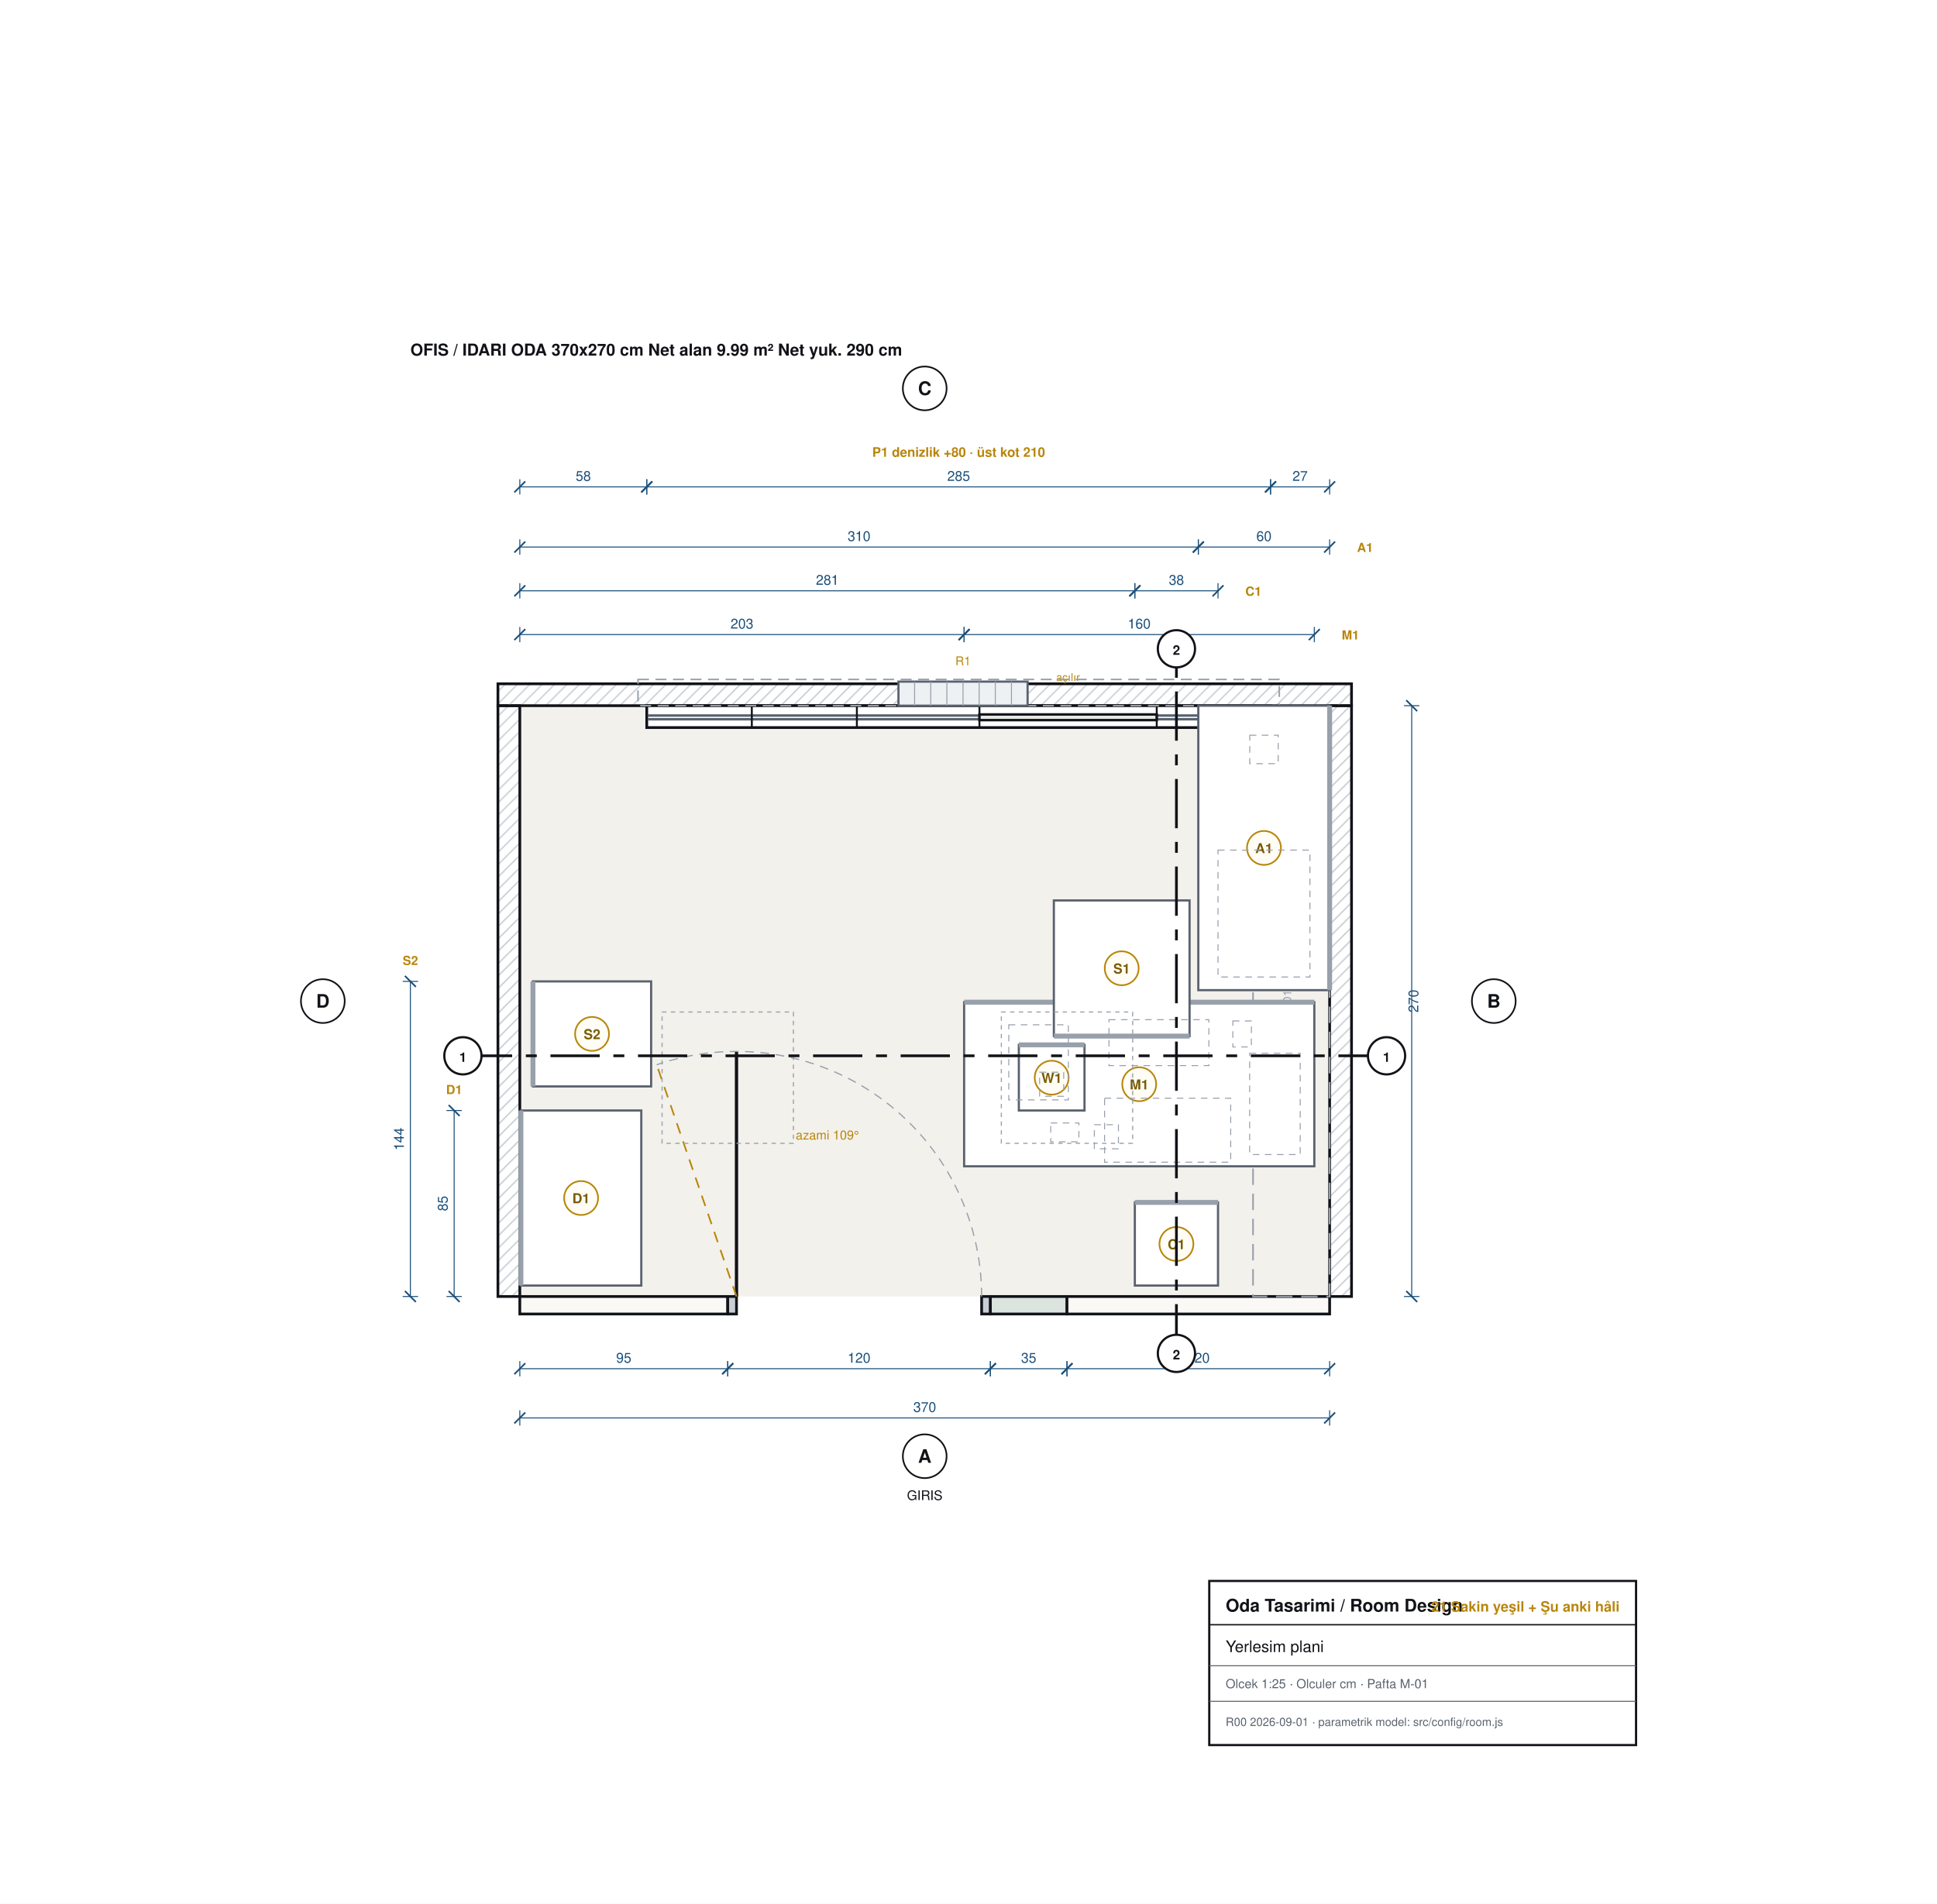
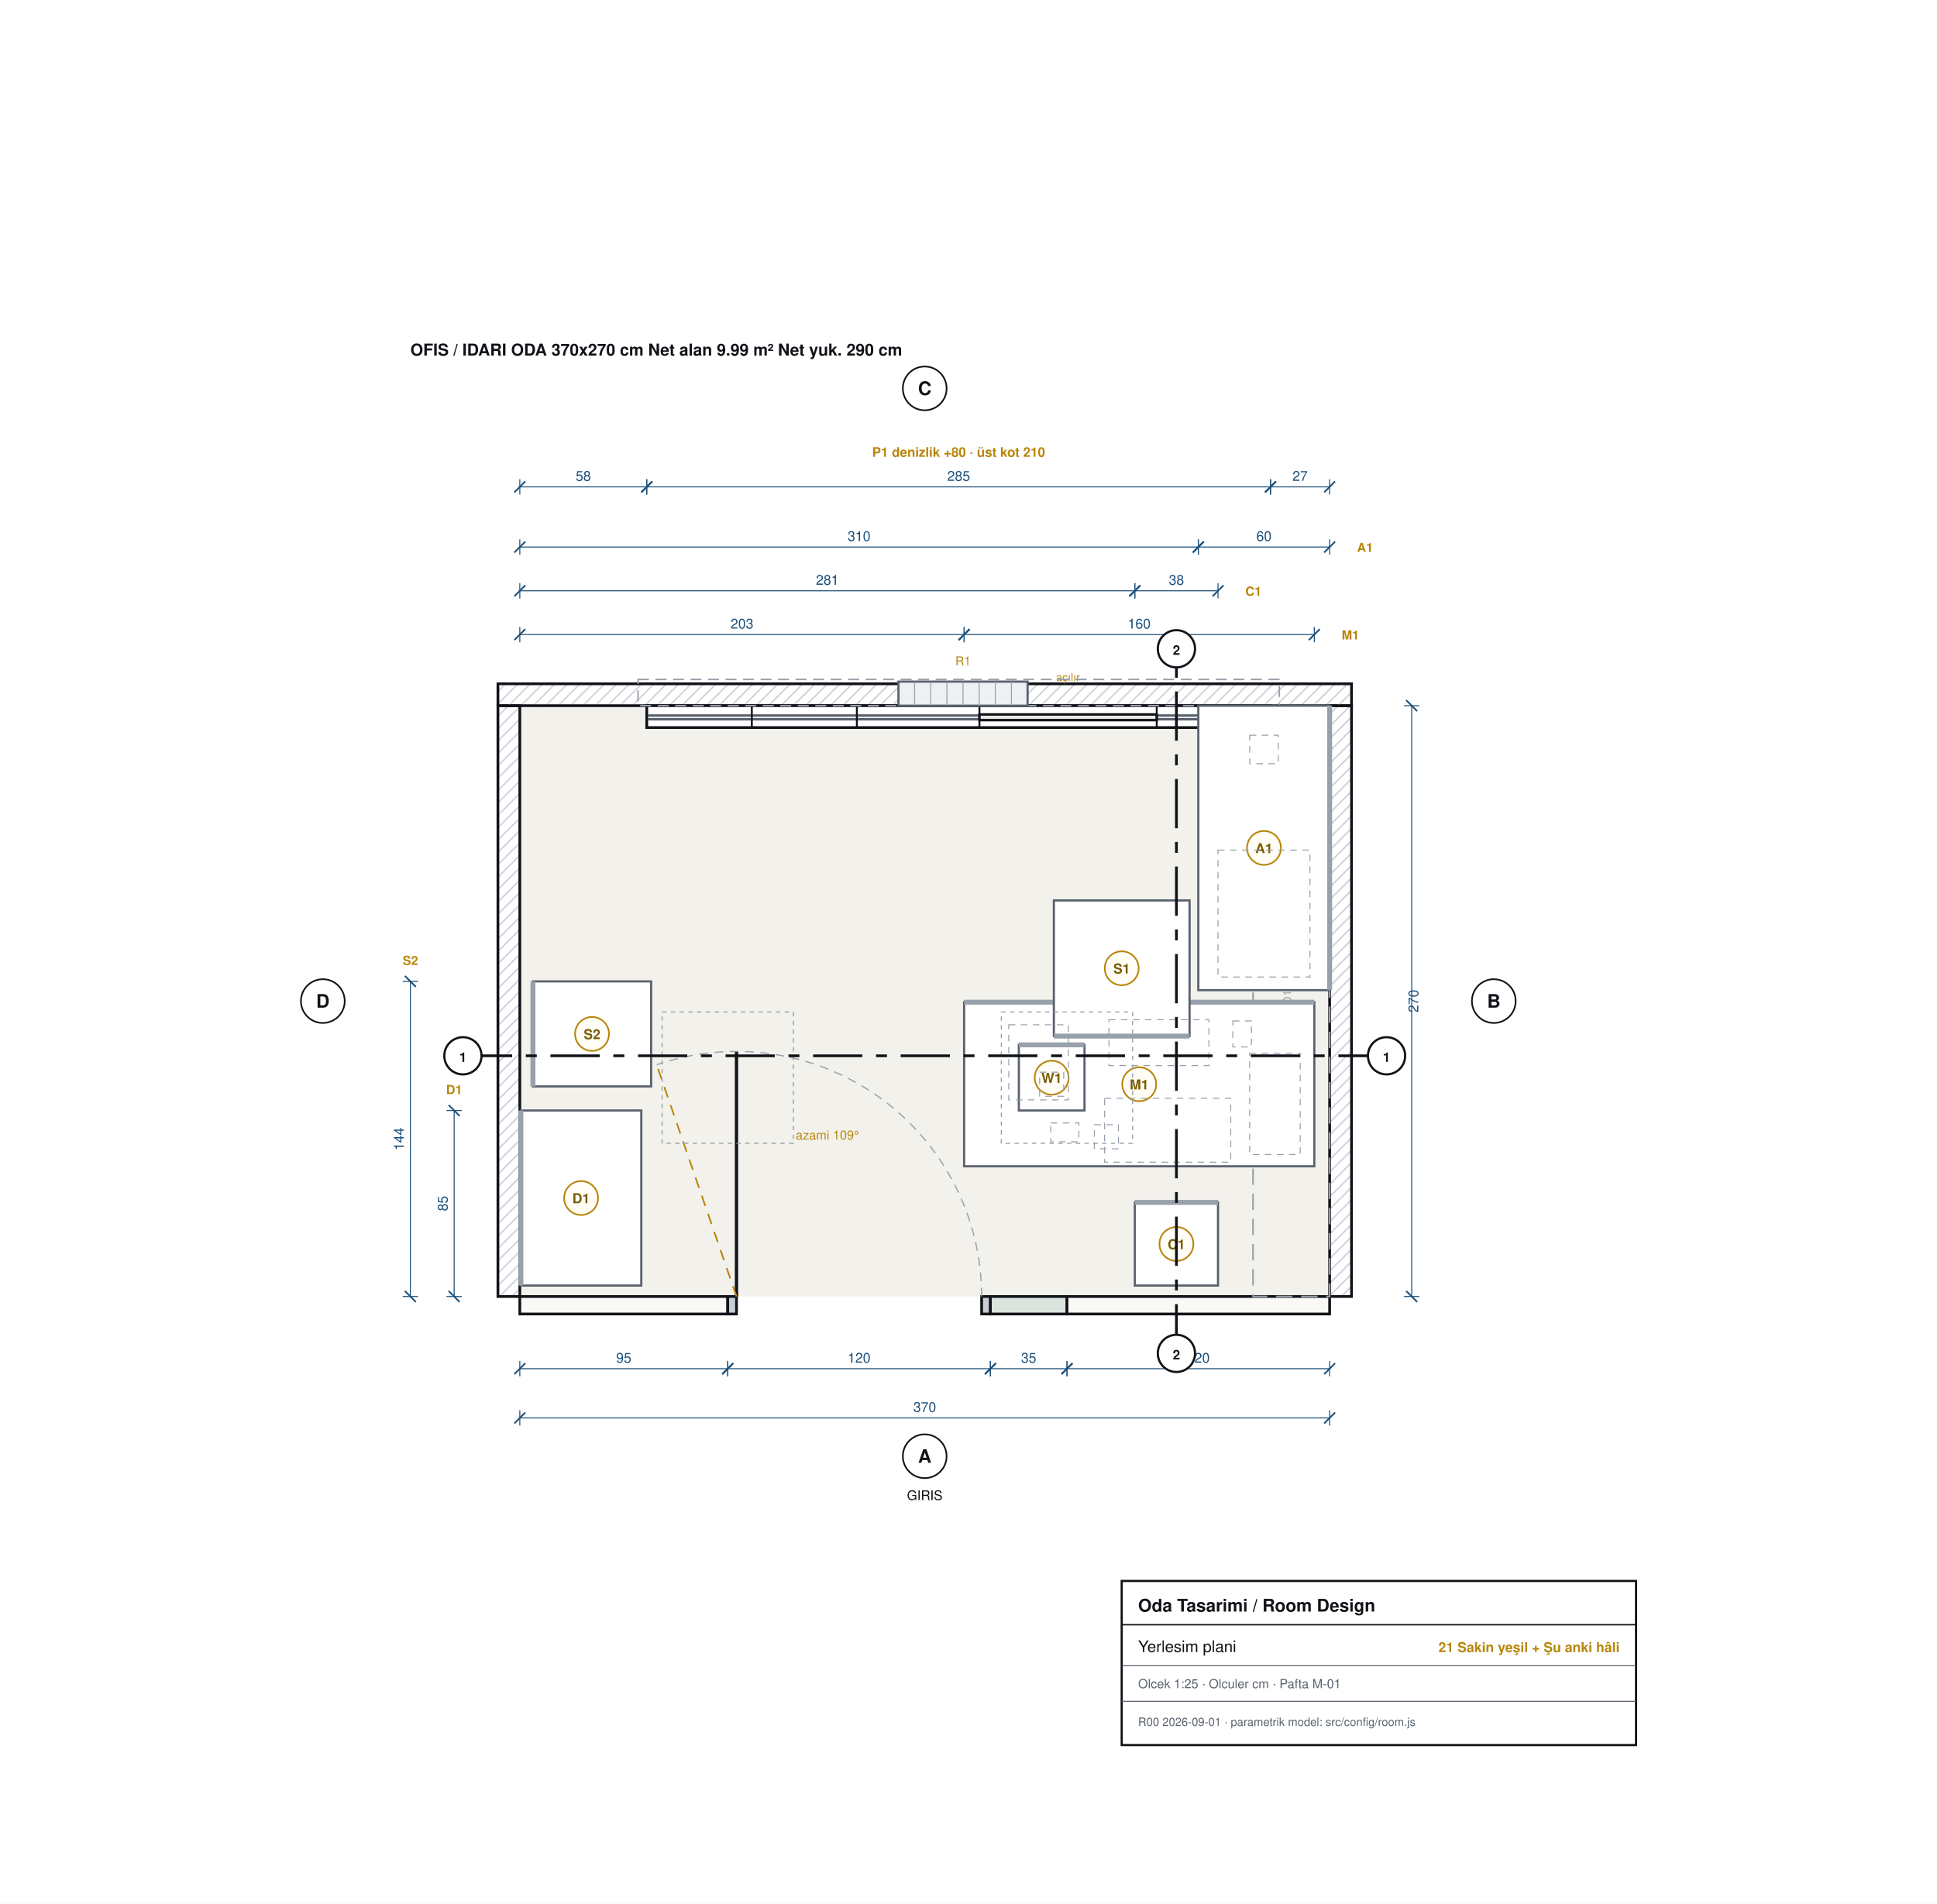
<svg xmlns="http://www.w3.org/2000/svg" width="354mm" height="348mm" viewBox="0 0 354 348" font-family="Helvetica,Arial,sans-serif">
  <rect width="354" height="348" fill="#ffffff" />
  <rect x="95.00" y="129.00" width="148.00" height="108.00" fill="#f3f1ec" stroke="none" stroke-width="0" />
  <defs>
    <pattern id="h" width="1.6" height="1.6" patternTransform="rotate(45)" patternUnits="userSpaceOnUse">
      <line x1="0" y1="0" x2="0" y2="1.6" stroke="#c9ced6" stroke-width="0.5" />
    </pattern>
  </defs>
  <rect x="91.00" y="129.00" width="4.00" height="108.00" fill="url(#h)" stroke="#111318" stroke-width="0.5" />
  <rect x="243.00" y="129.00" width="4.00" height="108.00" fill="url(#h)" stroke="#111318" stroke-width="0.5" />
  <rect x="91.00" y="125.00" width="156.00" height="4.00" fill="url(#h)" stroke="#111318" stroke-width="0.5" />
  <rect x="95.00" y="237.00" width="38.00" height="3.20" fill="#faf9f6" stroke="#111318" stroke-width="0.5" />
  <rect x="133.00" y="237.00" width="1.60" height="3.20" fill="#c9ced6" stroke="#111318" stroke-width="0.5" />
  <rect x="179.40" y="237.00" width="1.60" height="3.20" fill="#c9ced6" stroke="#111318" stroke-width="0.5" />
  <line x1="134.60" y1="237.00" x2="134.60" y2="192.20" stroke="#111318" stroke-width="0.6" />
  <path d="M 179.40 237.00 A 44.80 44.80 0 0 0 120.01 194.64" fill="none" stroke="#98a0ab" stroke-width="0.22" stroke-dasharray="1.6 1.2" />
  <line x1="134.60" y1="237.00" x2="120.01" y2="194.64" stroke="#b8860b" stroke-width="0.3" stroke-dasharray="2 1.5" />
  <text x="151.20" y="208.30" font-size="2.3" fill="#b8860b" text-anchor="middle">azami 109°</text>
  <rect x="181.00" y="237.00" width="14.00" height="3.20" fill="#dbe4de" stroke="#111318" stroke-width="0.5" />
  <rect x="195.00" y="237.00" width="48.00" height="3.20" fill="#faf9f6" stroke="#111318" stroke-width="0.5" />
  <rect x="118.20" y="129.00" width="114.00" height="4.00" fill="#ffffff" stroke="#111318" stroke-width="0.5" />
  <line x1="118.20" y1="130.80" x2="232.20" y2="130.80" stroke="#5a626e" stroke-width="0.45" />
  <line x1="118.20" y1="131.48" x2="232.20" y2="131.48" stroke="#5a626e" stroke-width="0.45" />
  <line x1="118.20" y1="129.00" x2="118.20" y2="133.00" stroke="#111318" stroke-width="0.35" />
  <line x1="137.40" y1="129.00" x2="137.40" y2="133.00" stroke="#111318" stroke-width="0.35" />
  <line x1="156.60" y1="129.00" x2="156.60" y2="133.00" stroke="#111318" stroke-width="0.35" />
  <line x1="179.00" y1="129.00" x2="179.00" y2="133.00" stroke="#111318" stroke-width="0.35" />
  <rect x="179.00" y="130.60" width="32.40" height="1.04" fill="#e8e8e6" stroke="#111318" stroke-width="0.45" />
  <text x="195.20" y="124.50" font-size="2" fill="#b8860b" text-anchor="middle">açılır</text>
  <line x1="211.40" y1="129.00" x2="211.40" y2="133.00" stroke="#111318" stroke-width="0.35" />
  <line x1="232.20" y1="129.00" x2="232.20" y2="133.00" stroke="#111318" stroke-width="0.35" />
  <rect x="116.60" y="124.20" width="117.20" height="4.80" fill="none" stroke="#98a0ab" stroke-width="0.28" stroke-dasharray="2 1.2" />
  <line x1="95.00" y1="87.60" x2="95.00" y2="90.40" stroke="#1b4f7a" stroke-width="0.18" />
  <line x1="118.20" y1="87.60" x2="118.20" y2="90.40" stroke="#1b4f7a" stroke-width="0.18" />
  <line x1="95.00" y1="89.00" x2="118.20" y2="89.00" stroke="#1b4f7a" stroke-width="0.18" />
  <line x1="94.00" y1="90.00" x2="96.00" y2="88.00" stroke="#1b4f7a" stroke-width="0.3" />
  <line x1="117.20" y1="90.00" x2="119.20" y2="88.00" stroke="#1b4f7a" stroke-width="0.3" />
  <text x="106.60" y="87.90" font-size="2.5" fill="#1b4f7a" text-anchor="middle">58</text>
  <line x1="118.20" y1="87.60" x2="118.20" y2="90.40" stroke="#1b4f7a" stroke-width="0.18" />
  <line x1="232.20" y1="87.60" x2="232.20" y2="90.40" stroke="#1b4f7a" stroke-width="0.18" />
  <line x1="118.20" y1="89.00" x2="232.20" y2="89.00" stroke="#1b4f7a" stroke-width="0.18" />
  <line x1="117.20" y1="90.00" x2="119.20" y2="88.00" stroke="#1b4f7a" stroke-width="0.3" />
  <line x1="231.20" y1="90.00" x2="233.20" y2="88.00" stroke="#1b4f7a" stroke-width="0.3" />
  <text x="175.20" y="87.90" font-size="2.5" fill="#1b4f7a" text-anchor="middle">285</text>
  <line x1="232.20" y1="87.60" x2="232.20" y2="90.40" stroke="#1b4f7a" stroke-width="0.18" />
  <line x1="243.00" y1="87.60" x2="243.00" y2="90.40" stroke="#1b4f7a" stroke-width="0.18" />
  <line x1="232.20" y1="89.00" x2="243.00" y2="89.00" stroke="#1b4f7a" stroke-width="0.18" />
  <line x1="231.20" y1="90.00" x2="233.20" y2="88.00" stroke="#1b4f7a" stroke-width="0.3" />
  <line x1="242.00" y1="90.00" x2="244.00" y2="88.00" stroke="#1b4f7a" stroke-width="0.3" />
  <text x="237.60" y="87.90" font-size="2.5" fill="#1b4f7a" text-anchor="middle">27</text>
  <text x="175.20" y="83.50" font-size="2.4" fill="#b8860b" text-anchor="middle" font-weight="700">P1  denizlik +80  ·  üst kot 210</text>
  <rect x="164.20" y="124.60" width="23.60" height="4.40" fill="#eef1f3" stroke="#5a626e" stroke-width="0.4" />
  <line x1="167.15" y1="124.60" x2="167.15" y2="129.00" stroke="#98a0ab" stroke-width="0.18" />
  <line x1="170.10" y1="124.60" x2="170.10" y2="129.00" stroke="#98a0ab" stroke-width="0.18" />
  <line x1="173.05" y1="124.60" x2="173.05" y2="129.00" stroke="#98a0ab" stroke-width="0.18" />
  <line x1="176.00" y1="124.60" x2="176.00" y2="129.00" stroke="#98a0ab" stroke-width="0.18" />
  <line x1="178.95" y1="124.60" x2="178.95" y2="129.00" stroke="#98a0ab" stroke-width="0.18" />
  <line x1="181.90" y1="124.60" x2="181.90" y2="129.00" stroke="#98a0ab" stroke-width="0.18" />
  <line x1="184.85" y1="124.60" x2="184.85" y2="129.00" stroke="#98a0ab" stroke-width="0.18" />
  <text x="176.00" y="121.60" font-size="2.2" fill="#b8860b" text-anchor="middle">R1</text>
  <rect x="229.00" y="129.00" width="14.00" height="108.00" fill="none" stroke="#98a0ab" stroke-width="0.3" stroke-dasharray="3 1.6" />
  <text x="236.00" y="183.00" font-size="2.1" fill="#98a0ab" text-anchor="middle" transform="rotate(-90 236.00 183.00)">AD1</text>
  <rect x="176.20" y="183.20" width="64.00" height="30.00" fill="#ffffff" stroke="#5a626e" stroke-width="0.4" />
  <line x1="176.20" y1="183.20" x2="240.20" y2="183.20" stroke="#98a0ab" stroke-width="0.9" />
  <circle cx="208.20" cy="198.20" r="3.10" fill="#fffdf5" stroke="#b8860b" stroke-width="0.3" />
  <text x="208.20" y="199.15" font-size="2.5" fill="#7a5c05" text-anchor="middle" font-weight="700">M1</text>
  <rect x="95.20" y="203.00" width="22.00" height="32.00" fill="#ffffff" stroke="#5a626e" stroke-width="0.4" />
  <line x1="95.20" y1="203.00" x2="95.20" y2="235.00" stroke="#98a0ab" stroke-width="0.9" />
  <circle cx="106.20" cy="219.00" r="3.10" fill="#fffdf5" stroke="#b8860b" stroke-width="0.3" />
  <text x="106.20" y="219.95" font-size="2.5" fill="#7a5c05" text-anchor="middle" font-weight="700">D1</text>
  <rect x="192.60" y="164.60" width="24.80" height="24.80" fill="#ffffff" stroke="#5a626e" stroke-width="0.4" />
  <line x1="192.60" y1="189.40" x2="217.40" y2="189.40" stroke="#98a0ab" stroke-width="0.9" />
  <circle cx="205.00" cy="177.00" r="3.10" fill="#fffdf5" stroke="#b8860b" stroke-width="0.3" />
  <text x="205.00" y="177.95" font-size="2.5" fill="#7a5c05" text-anchor="middle" font-weight="700">S1</text>
  <rect x="97.40" y="179.40" width="21.60" height="19.20" fill="#ffffff" stroke="#5a626e" stroke-width="0.4" />
  <line x1="97.40" y1="179.40" x2="97.40" y2="198.60" stroke="#98a0ab" stroke-width="0.9" />
  <circle cx="108.20" cy="189.00" r="3.10" fill="#fffdf5" stroke="#b8860b" stroke-width="0.3" />
  <text x="108.20" y="189.95" font-size="2.5" fill="#7a5c05" text-anchor="middle" font-weight="700">S2</text>
  <rect x="219.00" y="129.00" width="24.00" height="52.00" fill="#ffffff" stroke="#5a626e" stroke-width="0.4" />
  <line x1="243.00" y1="129.00" x2="243.00" y2="181.00" stroke="#98a0ab" stroke-width="0.9" />
  <circle cx="231.00" cy="155.00" r="3.10" fill="#fffdf5" stroke="#b8860b" stroke-width="0.3" />
  <text x="231.00" y="155.95" font-size="2.5" fill="#7a5c05" text-anchor="middle" font-weight="700">A1</text>
  <rect x="207.40" y="219.80" width="15.20" height="15.20" fill="#ffffff" stroke="#5a626e" stroke-width="0.4" />
  <line x1="207.40" y1="219.80" x2="222.60" y2="219.80" stroke="#98a0ab" stroke-width="0.9" />
  <circle cx="215.00" cy="227.40" r="3.10" fill="#fffdf5" stroke="#b8860b" stroke-width="0.3" />
  <text x="215.00" y="228.35" font-size="2.5" fill="#7a5c05" text-anchor="middle" font-weight="700">C1</text>
  <rect x="186.20" y="191.00" width="12.00" height="12.00" fill="#ffffff" stroke="#5a626e" stroke-width="0.4" />
  <line x1="186.20" y1="191.00" x2="198.20" y2="191.00" stroke="#98a0ab" stroke-width="0.9" />
  <circle cx="192.20" cy="197.00" r="3.10" fill="#fffdf5" stroke="#b8860b" stroke-width="0.3" />
  <text x="192.20" y="197.95" font-size="2.5" fill="#7a5c05" text-anchor="middle" font-weight="700">W1</text>
  <rect x="201.87" y="200.75" width="23.05" height="11.70" fill="none" stroke="#98a0ab" stroke-width="0.18" stroke-dasharray="1.2 1" />
  <rect x="228.38" y="192.54" width="9.24" height="18.51" fill="none" stroke="#98a0ab" stroke-width="0.18" stroke-dasharray="1.2 1" />
  <rect x="202.67" y="186.40" width="18.26" height="8.39" fill="none" stroke="#98a0ab" stroke-width="0.18" stroke-dasharray="1.2 1" />
  <rect x="225.31" y="186.63" width="3.39" height="4.75" fill="none" stroke="#98a0ab" stroke-width="0.18" stroke-dasharray="1.2 1" />
  <rect x="184.36" y="187.33" width="10.89" height="13.73" fill="none" stroke="#98a0ab" stroke-width="0.18" stroke-dasharray="1.2 1" />
  <rect x="200.00" y="205.60" width="4.40" height="4.40" fill="none" stroke="#98a0ab" stroke-width="0.18" stroke-dasharray="1.2 1" />
  <rect x="192.03" y="205.28" width="5.14" height="3.44" fill="none" stroke="#98a0ab" stroke-width="0.18" stroke-dasharray="1.2 1" />
  <rect x="190.00" y="196.00" width="4.40" height="4.40" fill="none" stroke="#98a0ab" stroke-width="0.18" stroke-dasharray="1.2 1" />
  <rect x="222.60" y="155.40" width="16.80" height="23.20" fill="none" stroke="#98a0ab" stroke-width="0.18" stroke-dasharray="1.2 1" />
  <rect x="228.40" y="134.40" width="5.20" height="5.20" fill="none" stroke="#98a0ab" stroke-width="0.18" stroke-dasharray="1.2 1" />
  <rect x="121.00" y="185.00" width="24.00" height="24.00" fill="none" stroke="#98a0ab" stroke-width="0.2" stroke-dasharray="0.8 0.8" />
  <rect x="183.00" y="185.00" width="24.00" height="24.00" fill="none" stroke="#98a0ab" stroke-width="0.2" stroke-dasharray="0.8 0.8" />
  <line x1="95.00" y1="248.80" x2="95.00" y2="251.60" stroke="#1b4f7a" stroke-width="0.18" />
  <line x1="133.00" y1="248.80" x2="133.00" y2="251.60" stroke="#1b4f7a" stroke-width="0.18" />
  <line x1="95.00" y1="250.20" x2="133.00" y2="250.20" stroke="#1b4f7a" stroke-width="0.18" />
  <line x1="94.00" y1="251.20" x2="96.00" y2="249.20" stroke="#1b4f7a" stroke-width="0.3" />
  <line x1="132.00" y1="251.20" x2="134.00" y2="249.20" stroke="#1b4f7a" stroke-width="0.3" />
  <text x="114.00" y="249.10" font-size="2.5" fill="#1b4f7a" text-anchor="middle">95</text>
  <line x1="133.00" y1="248.80" x2="133.00" y2="251.60" stroke="#1b4f7a" stroke-width="0.18" />
  <line x1="181.00" y1="248.80" x2="181.00" y2="251.60" stroke="#1b4f7a" stroke-width="0.18" />
  <line x1="133.00" y1="250.20" x2="181.00" y2="250.20" stroke="#1b4f7a" stroke-width="0.18" />
  <line x1="132.00" y1="251.20" x2="134.00" y2="249.20" stroke="#1b4f7a" stroke-width="0.3" />
  <line x1="180.00" y1="251.20" x2="182.00" y2="249.20" stroke="#1b4f7a" stroke-width="0.3" />
  <text x="157.00" y="249.10" font-size="2.5" fill="#1b4f7a" text-anchor="middle">120</text>
  <line x1="181.00" y1="248.80" x2="181.00" y2="251.60" stroke="#1b4f7a" stroke-width="0.18" />
  <line x1="195.00" y1="248.80" x2="195.00" y2="251.60" stroke="#1b4f7a" stroke-width="0.18" />
  <line x1="181.00" y1="250.20" x2="195.00" y2="250.20" stroke="#1b4f7a" stroke-width="0.18" />
  <line x1="180.00" y1="251.20" x2="182.00" y2="249.20" stroke="#1b4f7a" stroke-width="0.3" />
  <line x1="194.00" y1="251.20" x2="196.00" y2="249.20" stroke="#1b4f7a" stroke-width="0.3" />
  <text x="188.00" y="249.10" font-size="2.5" fill="#1b4f7a" text-anchor="middle">35</text>
  <line x1="195.00" y1="248.80" x2="195.00" y2="251.60" stroke="#1b4f7a" stroke-width="0.18" />
  <line x1="243.00" y1="248.80" x2="243.00" y2="251.60" stroke="#1b4f7a" stroke-width="0.18" />
  <line x1="195.00" y1="250.20" x2="243.00" y2="250.20" stroke="#1b4f7a" stroke-width="0.18" />
  <line x1="194.00" y1="251.20" x2="196.00" y2="249.20" stroke="#1b4f7a" stroke-width="0.3" />
  <line x1="242.00" y1="251.20" x2="244.00" y2="249.20" stroke="#1b4f7a" stroke-width="0.3" />
  <text x="219.00" y="249.10" font-size="2.5" fill="#1b4f7a" text-anchor="middle">120</text>
  <line x1="95.00" y1="257.80" x2="95.00" y2="260.60" stroke="#1b4f7a" stroke-width="0.18" />
  <line x1="243.00" y1="257.80" x2="243.00" y2="260.60" stroke="#1b4f7a" stroke-width="0.18" />
  <line x1="95.00" y1="259.20" x2="243.00" y2="259.20" stroke="#1b4f7a" stroke-width="0.18" />
  <line x1="94.00" y1="260.20" x2="96.00" y2="258.20" stroke="#1b4f7a" stroke-width="0.3" />
  <line x1="242.00" y1="260.20" x2="244.00" y2="258.20" stroke="#1b4f7a" stroke-width="0.3" />
  <text x="169.00" y="258.10" font-size="2.5" fill="#1b4f7a" text-anchor="middle">370</text>
  <line x1="259.40" y1="129.00" x2="256.60" y2="129.00" stroke="#1b4f7a" stroke-width="0.18" />
  <line x1="259.40" y1="237.00" x2="256.60" y2="237.00" stroke="#1b4f7a" stroke-width="0.18" />
  <line x1="258.00" y1="129.00" x2="258.00" y2="237.00" stroke="#1b4f7a" stroke-width="0.18" />
  <line x1="257.00" y1="128.00" x2="259.00" y2="130.00" stroke="#1b4f7a" stroke-width="0.3" />
  <line x1="257.00" y1="236.00" x2="259.00" y2="238.00" stroke="#1b4f7a" stroke-width="0.3" />
  <text x="259.20" y="183.00" font-size="2.5" fill="#1b4f7a" text-anchor="middle" transform="rotate(-90 259.20 183.00)">270</text>
  <line x1="95.00" y1="114.60" x2="95.00" y2="117.40" stroke="#1b4f7a" stroke-width="0.18" />
  <line x1="176.20" y1="114.60" x2="176.20" y2="117.40" stroke="#1b4f7a" stroke-width="0.18" />
  <line x1="95.00" y1="116.00" x2="176.20" y2="116.00" stroke="#1b4f7a" stroke-width="0.18" />
  <line x1="94.00" y1="117.00" x2="96.00" y2="115.00" stroke="#1b4f7a" stroke-width="0.3" />
  <line x1="175.20" y1="117.00" x2="177.20" y2="115.00" stroke="#1b4f7a" stroke-width="0.3" />
  <text x="135.60" y="114.90" font-size="2.5" fill="#1b4f7a" text-anchor="middle">203</text>
  <line x1="176.20" y1="114.60" x2="176.20" y2="117.40" stroke="#1b4f7a" stroke-width="0.18" />
  <line x1="240.20" y1="114.60" x2="240.20" y2="117.40" stroke="#1b4f7a" stroke-width="0.18" />
  <line x1="176.20" y1="116.00" x2="240.20" y2="116.00" stroke="#1b4f7a" stroke-width="0.18" />
  <line x1="175.20" y1="117.00" x2="177.20" y2="115.00" stroke="#1b4f7a" stroke-width="0.3" />
  <line x1="239.20" y1="117.00" x2="241.20" y2="115.00" stroke="#1b4f7a" stroke-width="0.3" />
  <text x="208.20" y="114.90" font-size="2.5" fill="#1b4f7a" text-anchor="middle">160</text>
  <text x="245.20" y="116.90" font-size="2.3" fill="#b8860b" text-anchor="start" font-weight="700">M1</text>
  <line x1="95.00" y1="106.60" x2="95.00" y2="109.40" stroke="#1b4f7a" stroke-width="0.18" />
  <line x1="207.40" y1="106.60" x2="207.40" y2="109.40" stroke="#1b4f7a" stroke-width="0.18" />
  <line x1="95.00" y1="108.00" x2="207.40" y2="108.00" stroke="#1b4f7a" stroke-width="0.18" />
  <line x1="94.00" y1="109.00" x2="96.00" y2="107.00" stroke="#1b4f7a" stroke-width="0.3" />
  <line x1="206.40" y1="109.00" x2="208.40" y2="107.00" stroke="#1b4f7a" stroke-width="0.3" />
  <text x="151.20" y="106.90" font-size="2.5" fill="#1b4f7a" text-anchor="middle">281</text>
  <line x1="207.40" y1="106.60" x2="207.40" y2="109.40" stroke="#1b4f7a" stroke-width="0.18" />
  <line x1="222.60" y1="106.60" x2="222.60" y2="109.40" stroke="#1b4f7a" stroke-width="0.18" />
  <line x1="207.40" y1="108.00" x2="222.60" y2="108.00" stroke="#1b4f7a" stroke-width="0.18" />
  <line x1="206.40" y1="109.00" x2="208.40" y2="107.00" stroke="#1b4f7a" stroke-width="0.3" />
  <line x1="221.60" y1="109.00" x2="223.60" y2="107.00" stroke="#1b4f7a" stroke-width="0.3" />
  <text x="215.00" y="106.90" font-size="2.5" fill="#1b4f7a" text-anchor="middle">38</text>
  <text x="227.60" y="108.90" font-size="2.3" fill="#b8860b" text-anchor="start" font-weight="700">C1</text>
  <line x1="95.00" y1="98.60" x2="95.00" y2="101.40" stroke="#1b4f7a" stroke-width="0.18" />
  <line x1="219.00" y1="98.60" x2="219.00" y2="101.40" stroke="#1b4f7a" stroke-width="0.18" />
  <line x1="95.00" y1="100.00" x2="219.00" y2="100.00" stroke="#1b4f7a" stroke-width="0.18" />
  <line x1="94.00" y1="101.00" x2="96.00" y2="99.00" stroke="#1b4f7a" stroke-width="0.3" />
  <line x1="218.00" y1="101.00" x2="220.00" y2="99.00" stroke="#1b4f7a" stroke-width="0.3" />
  <text x="157.00" y="98.90" font-size="2.5" fill="#1b4f7a" text-anchor="middle">310</text>
  <line x1="219.00" y1="98.60" x2="219.00" y2="101.40" stroke="#1b4f7a" stroke-width="0.18" />
  <line x1="243.00" y1="98.60" x2="243.00" y2="101.40" stroke="#1b4f7a" stroke-width="0.18" />
  <line x1="219.00" y1="100.00" x2="243.00" y2="100.00" stroke="#1b4f7a" stroke-width="0.18" />
  <line x1="218.00" y1="101.00" x2="220.00" y2="99.00" stroke="#1b4f7a" stroke-width="0.3" />
  <line x1="242.00" y1="101.00" x2="244.00" y2="99.00" stroke="#1b4f7a" stroke-width="0.3" />
  <text x="231.00" y="98.90" font-size="2.5" fill="#1b4f7a" text-anchor="middle">60</text>
  <text x="248.00" y="100.90" font-size="2.3" fill="#b8860b" text-anchor="start" font-weight="700">A1</text>
  <line x1="81.60" y1="203.00" x2="84.40" y2="203.00" stroke="#1b4f7a" stroke-width="0.18" />
  <line x1="81.60" y1="237.00" x2="84.40" y2="237.00" stroke="#1b4f7a" stroke-width="0.18" />
  <line x1="83.00" y1="203.00" x2="83.00" y2="237.00" stroke="#1b4f7a" stroke-width="0.18" />
  <line x1="82.00" y1="202.00" x2="84.00" y2="204.00" stroke="#1b4f7a" stroke-width="0.3" />
  <line x1="82.00" y1="236.00" x2="84.00" y2="238.00" stroke="#1b4f7a" stroke-width="0.3" />
  <text x="81.80" y="220.00" font-size="2.5" fill="#1b4f7a" text-anchor="middle" transform="rotate(-90 81.80 220.00)">85</text>
  <text x="83.00" y="200.00" font-size="2.3" fill="#b8860b" text-anchor="middle" font-weight="700">D1</text>
  <line x1="73.60" y1="179.40" x2="76.40" y2="179.40" stroke="#1b4f7a" stroke-width="0.18" />
  <line x1="73.60" y1="237.00" x2="76.40" y2="237.00" stroke="#1b4f7a" stroke-width="0.18" />
  <line x1="75.00" y1="179.40" x2="75.00" y2="237.00" stroke="#1b4f7a" stroke-width="0.18" />
  <line x1="74.00" y1="178.40" x2="76.00" y2="180.40" stroke="#1b4f7a" stroke-width="0.3" />
  <line x1="74.00" y1="236.00" x2="76.00" y2="238.00" stroke="#1b4f7a" stroke-width="0.3" />
  <text x="73.80" y="208.20" font-size="2.5" fill="#1b4f7a" text-anchor="middle" transform="rotate(-90 73.80 208.20)">144</text>
  <text x="75.00" y="176.40" font-size="2.3" fill="#b8860b" text-anchor="middle" font-weight="700">S2</text>
  <line x1="84.60" y1="193.00" x2="253.40" y2="193.00" stroke="#111318" stroke-width="0.5" stroke-dasharray="9 2.5 2 2.5" />
  <circle cx="84.60" cy="193.00" r="3.40" fill="#fff" stroke="#111318" stroke-width="0.4" />
  <text x="84.60" y="194.10" font-size="2.4" fill="#111318" text-anchor="middle" font-weight="700">1</text>
  <circle cx="253.40" cy="193.00" r="3.40" fill="#fff" stroke="#111318" stroke-width="0.4" />
  <text x="253.40" y="194.10" font-size="2.4" fill="#111318" text-anchor="middle" font-weight="700">1</text>
  <line x1="215.00" y1="247.40" x2="215.00" y2="118.60" stroke="#111318" stroke-width="0.5" stroke-dasharray="9 2.5 2 2.5" />
  <circle cx="215.00" cy="247.40" r="3.40" fill="#fff" stroke="#111318" stroke-width="0.4" />
  <text x="215.00" y="248.50" font-size="2.4" fill="#111318" text-anchor="middle" font-weight="700">2</text>
  <circle cx="215.00" cy="118.60" r="3.40" fill="#fff" stroke="#111318" stroke-width="0.4" />
  <text x="215.00" y="119.70" font-size="2.4" fill="#111318" text-anchor="middle" font-weight="700">2</text>
  <circle cx="169.00" cy="266.20" r="4.00" fill="#fff" stroke="#111318" stroke-width="0.3" />
  <text x="169.00" y="267.40" font-size="3.4" fill="#111318" text-anchor="middle" font-weight="700">A</text>
  <circle cx="273.00" cy="183.00" r="4.00" fill="#fff" stroke="#111318" stroke-width="0.3" />
  <text x="273.00" y="184.20" font-size="3.4" fill="#111318" text-anchor="middle" font-weight="700">B</text>
  <circle cx="169.00" cy="71.00" r="4.00" fill="#fff" stroke="#111318" stroke-width="0.3" />
  <text x="169.00" y="72.20" font-size="3.4" fill="#111318" text-anchor="middle" font-weight="700">C</text>
  <circle cx="59.00" cy="183.00" r="4.00" fill="#fff" stroke="#111318" stroke-width="0.3" />
  <text x="59.00" y="184.20" font-size="3.4" fill="#111318" text-anchor="middle" font-weight="700">D</text>
  <text x="169.00" y="274.20" font-size="2.4" fill="#111318" text-anchor="middle">GIRIS</text>
  <text x="75.00" y="65.00" font-size="3" fill="#111318" text-anchor="start" font-weight="700">OFIS / IDARI ODA   370x270 cm   Net alan 9.99 m²   Net yuk. 290 cm</text>
-   <rect x="221.00" y="289.00" width="78.00" height="30.00" fill="#ffffff" stroke="#111318" stroke-width="0.4" />
-   <line x1="221.00" y1="297.00" x2="299.00" y2="297.00" stroke="#111318" stroke-width="0.25" />
-   <line x1="221.00" y1="304.50" x2="299.00" y2="304.50" stroke="#5a626e" stroke-width="0.18" />
-   <line x1="221.00" y1="311.00" x2="299.00" y2="311.00" stroke="#5a626e" stroke-width="0.18" />
-   <text x="224.00" y="294.60" font-size="3.2" fill="#111318" text-anchor="start" font-weight="700">Oda Tasarimi / Room Design</text>
-   <text x="224.00" y="302.00" font-size="2.9" fill="#111318" text-anchor="start">Yerlesim plani</text>
-   <text x="224.00" y="308.60" font-size="2.3" fill="#5a626e" text-anchor="start">Olcek 1:25  ·  Olculer cm  ·  Pafta M-01</text>
-   <text x="296.00" y="294.60" font-size="2.6" fill="#b8860b" text-anchor="end" font-weight="700">21 Sakin yeşil + Şu anki hâli</text>
-   <text x="224.00" y="315.50" font-size="2.1" fill="#5a626e" text-anchor="start">R00  2026-09-01  ·  parametrik model: src/config/room.js</text>
+   <rect x="205.00" y="289.00" width="94.00" height="30.00" fill="#ffffff" stroke="#111318" stroke-width="0.4" />
+   <line x1="205.00" y1="297.00" x2="299.00" y2="297.00" stroke="#111318" stroke-width="0.25" />
+   <line x1="205.00" y1="304.50" x2="299.00" y2="304.50" stroke="#5a626e" stroke-width="0.18" />
+   <line x1="205.00" y1="311.00" x2="299.00" y2="311.00" stroke="#5a626e" stroke-width="0.18" />
+   <text x="208.00" y="294.60" font-size="3.2" fill="#111318" text-anchor="start" font-weight="700">Oda Tasarimi / Room Design</text>
+   <text x="208.00" y="302.00" font-size="2.9" fill="#111318" text-anchor="start">Yerlesim plani</text>
+   <text x="208.00" y="308.60" font-size="2.3" fill="#5a626e" text-anchor="start">Olcek 1:25  ·  Olculer cm  ·  Pafta M-01</text>
+   <text x="296.00" y="302.00" font-size="2.5" fill="#b8860b" text-anchor="end" font-weight="700">21 Sakin yeşil + Şu anki hâli</text>
+   <text x="208.00" y="315.50" font-size="2.1" fill="#5a626e" text-anchor="start">R00  2026-09-01  ·  parametrik model: src/config/room.js</text>
</svg>
